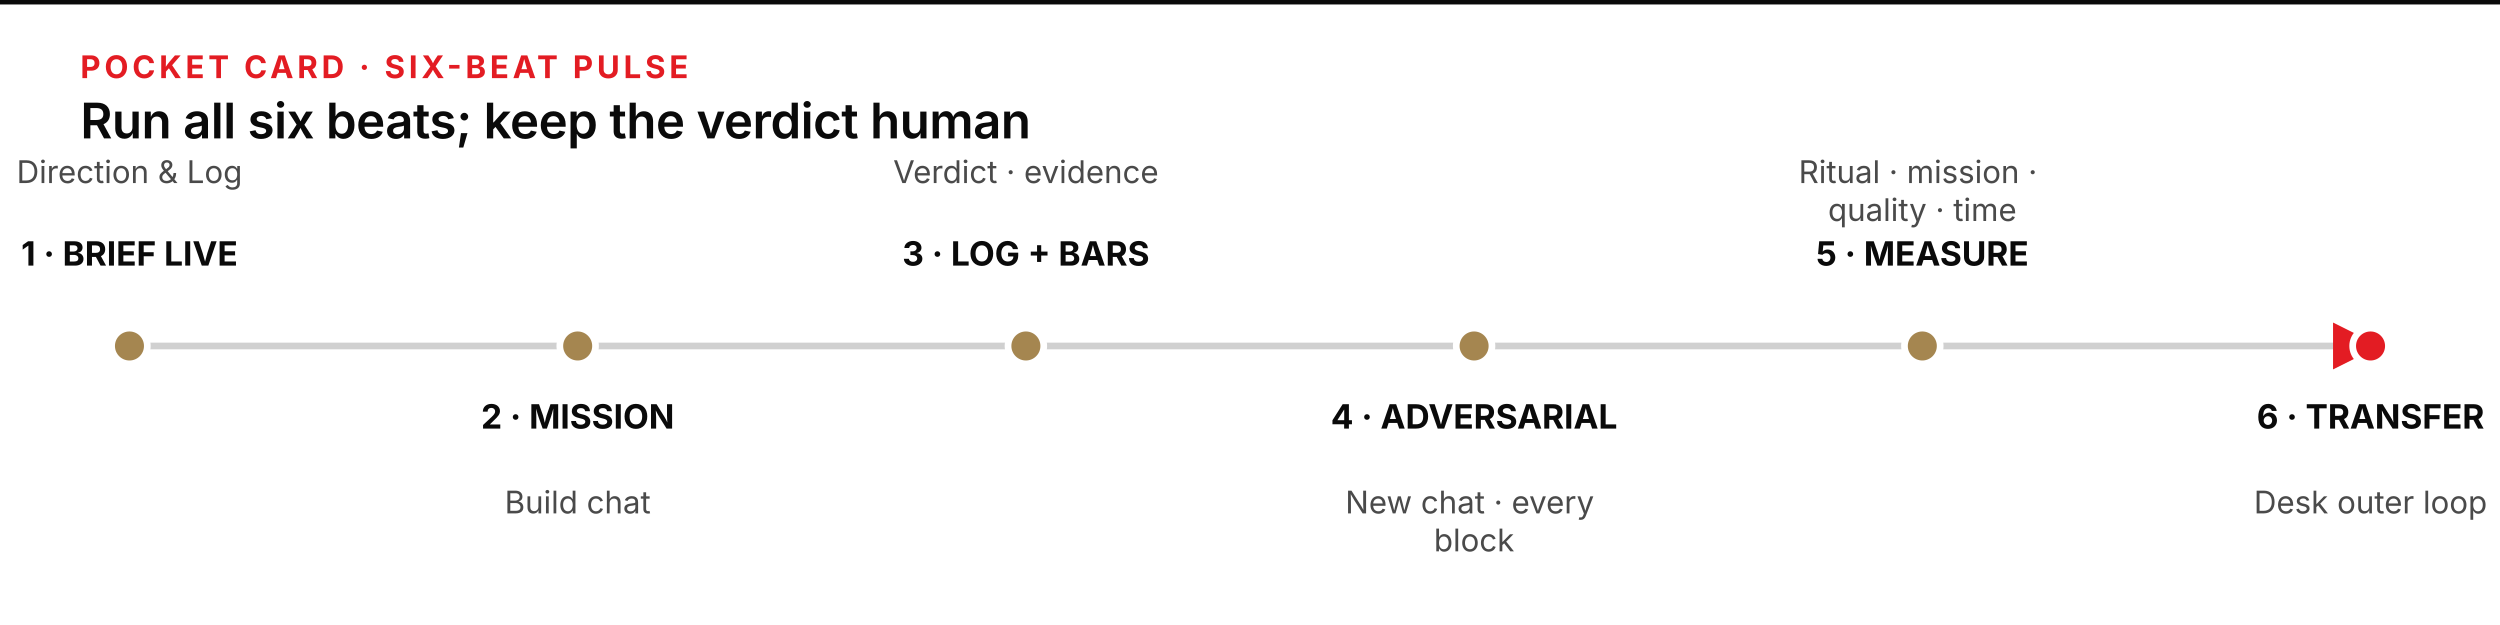
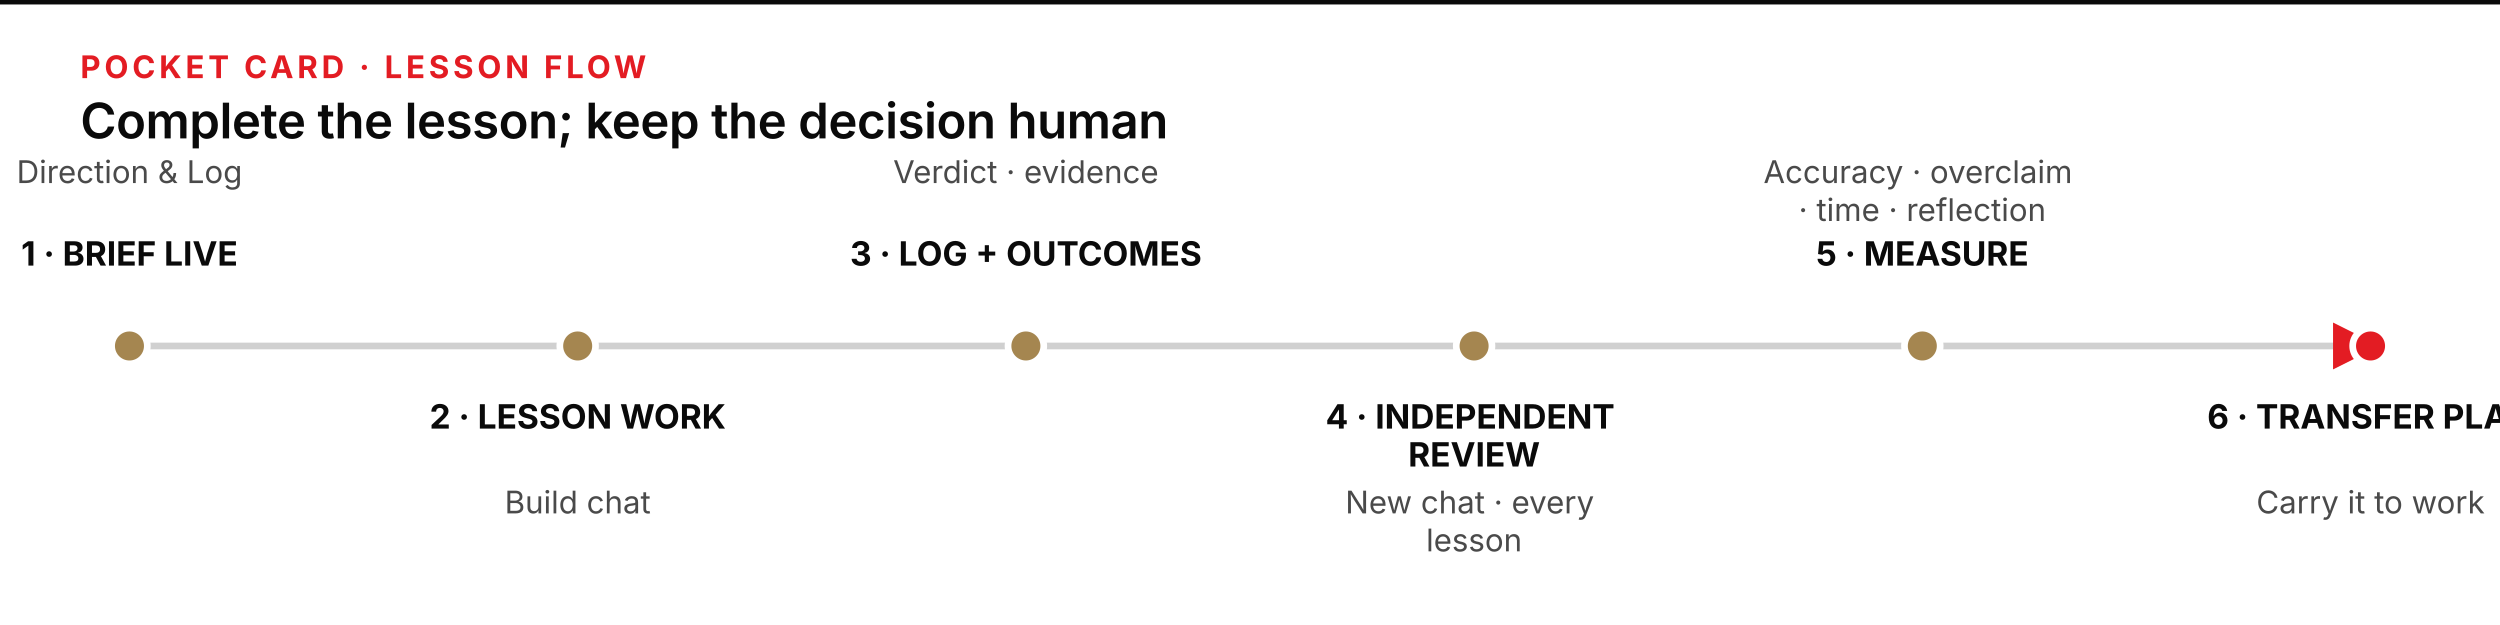
<svg xmlns="http://www.w3.org/2000/svg" viewBox="0 0 1120 280" width="1120" height="280" role="img" aria-labelledby="pc-1-compact-title pc-1-compact-desc">
  <style>
    text { font-family: Inter, "IBM Plex Sans", "Helvetica Neue", Arial, sans-serif; fill: #0A0A0A; }
    .eyebrow, .step, .micro { font-size: 14px; font-weight: 650; letter-spacing: 1.7px; }
    .eyebrow { fill: #E31C23; }
    .step, .micro { fill: #6B6B6B; }
    .figure-title { font-size: 22px; font-weight: 600; letter-spacing: -0.2px; }
    .label { font-size: 15px; font-weight: 650; }
    .body { font-size: 14px; font-weight: 430; fill: #4A4A4A; }
  </style>
  <rect width="1120" height="280" fill="#FFFFFF" />
  <path d="M 0 0 H 1120" stroke="#0A0A0A" stroke-width="4" />
-   <text class="eyebrow" x="36" y="35">POCKET CARD · SIX-BEAT PULSE</text>
+   <text class="eyebrow" x="36" y="35">POCKET CARD · LESSON FLOW</text>
  <text class="figure-title" x="36" y="62" text-anchor="start">
-     <tspan x="36" dy="0">Run all six beats; keep the verdict human</tspan>
+     <tspan x="36" dy="0">Complete the lesson; keep the decision human</tspan>
  </text>
  <defs>
    <marker id="pc-1-compact-arrow" viewBox="0 0 10 10" refX="8" refY="5" markerWidth="7" markerHeight="7" orient="auto-start-reverse">
      <path d="M 0 0 L 10 5 L 0 10 z" fill="#E31C23" />
    </marker>
  </defs>
  <path d="M 58 155 H 1062" stroke="#D0D0D0" stroke-width="3" marker-end="url(#pc-1-compact-arrow)" />
  <circle cx="58" cy="155" r="8" fill="#A58650" stroke="#FFFFFF" stroke-width="3" />
  <text class="label" x="58" y="119" text-anchor="middle">
    <tspan x="58" dy="0">1 · BRIEF LIVE</tspan>
  </text>
  <text class="body" x="58" y="82" text-anchor="middle">
    <tspan x="58" dy="0">Direction &amp; Log</tspan>
  </text>
  <circle cx="258.8" cy="155" r="8" fill="#A58650" stroke="#FFFFFF" stroke-width="3" />
  <text class="label" x="258.8" y="192" text-anchor="middle">
-     <tspan x="258.8" dy="0">2 · MISSION</tspan>
+     <tspan x="258.8" dy="0">2 · LESSON WORK</tspan>
  </text>
  <text class="body" x="258.8" y="230" text-anchor="middle">
    <tspan x="258.8" dy="0">Build chat</tspan>
  </text>
  <circle cx="459.6" cy="155" r="8" fill="#A58650" stroke="#FFFFFF" stroke-width="3" />
  <text class="label" x="459.6" y="119" text-anchor="middle">
-     <tspan x="459.6" dy="0">3 · LOG + BARS</tspan>
+     <tspan x="459.6" dy="0">3 · LOG + OUTCOMES</tspan>
  </text>
  <text class="body" x="459.6" y="82" text-anchor="middle">
    <tspan x="459.6" dy="0">Verdict · evidence</tspan>
  </text>
  <circle cx="660.4" cy="155" r="8" fill="#A58650" stroke="#FFFFFF" stroke-width="3" />
  <text class="label" x="660.4" y="192" text-anchor="middle">
-     <tspan x="660.4" dy="0">4 · ADVERSARIAL</tspan>
+     <tspan x="660.4" dy="0">4 · INDEPENDENT</tspan>
+     <tspan x="660.4" dy="17">REVIEW</tspan>
  </text>
  <text class="body" x="660.4" y="230" text-anchor="middle">
    <tspan x="660.4" dy="0">New chat · every</tspan>
-     <tspan x="660.4" dy="17">block</tspan>
+     <tspan x="660.4" dy="17">lesson</tspan>
  </text>
  <circle cx="861.2" cy="155" r="8" fill="#A58650" stroke="#FFFFFF" stroke-width="3" />
  <text class="label" x="861.2" y="119" text-anchor="middle">
    <tspan x="861.2" dy="0">5 · MEASURE</tspan>
  </text>
  <text class="body" x="861.2" y="82" text-anchor="middle">
-     <tspan x="861.2" dy="0">Ritual · mission ·</tspan>
-     <tspan x="861.2" dy="17">quality · time</tspan>
+     <tspan x="861.2" dy="0">Accuracy · overclaim</tspan>
+     <tspan x="861.2" dy="17">· time · reflection</tspan>
  </text>
  <circle cx="1062" cy="155" r="8" fill="#E31C23" stroke="#FFFFFF" stroke-width="3" />
  <text class="label" x="1062" y="192" text-anchor="middle">
-     <tspan x="1062" dy="0">6 · TRANSFER</tspan>
+     <tspan x="1062" dy="0">6 · TRANSFER PLAN</tspan>
  </text>
  <text class="body" x="1062" y="230" text-anchor="middle">
-     <tspan x="1062" dy="0">Desk outer loop</tspan>
+     <tspan x="1062" dy="0">Carry it to work</tspan>
  </text>
</svg>
